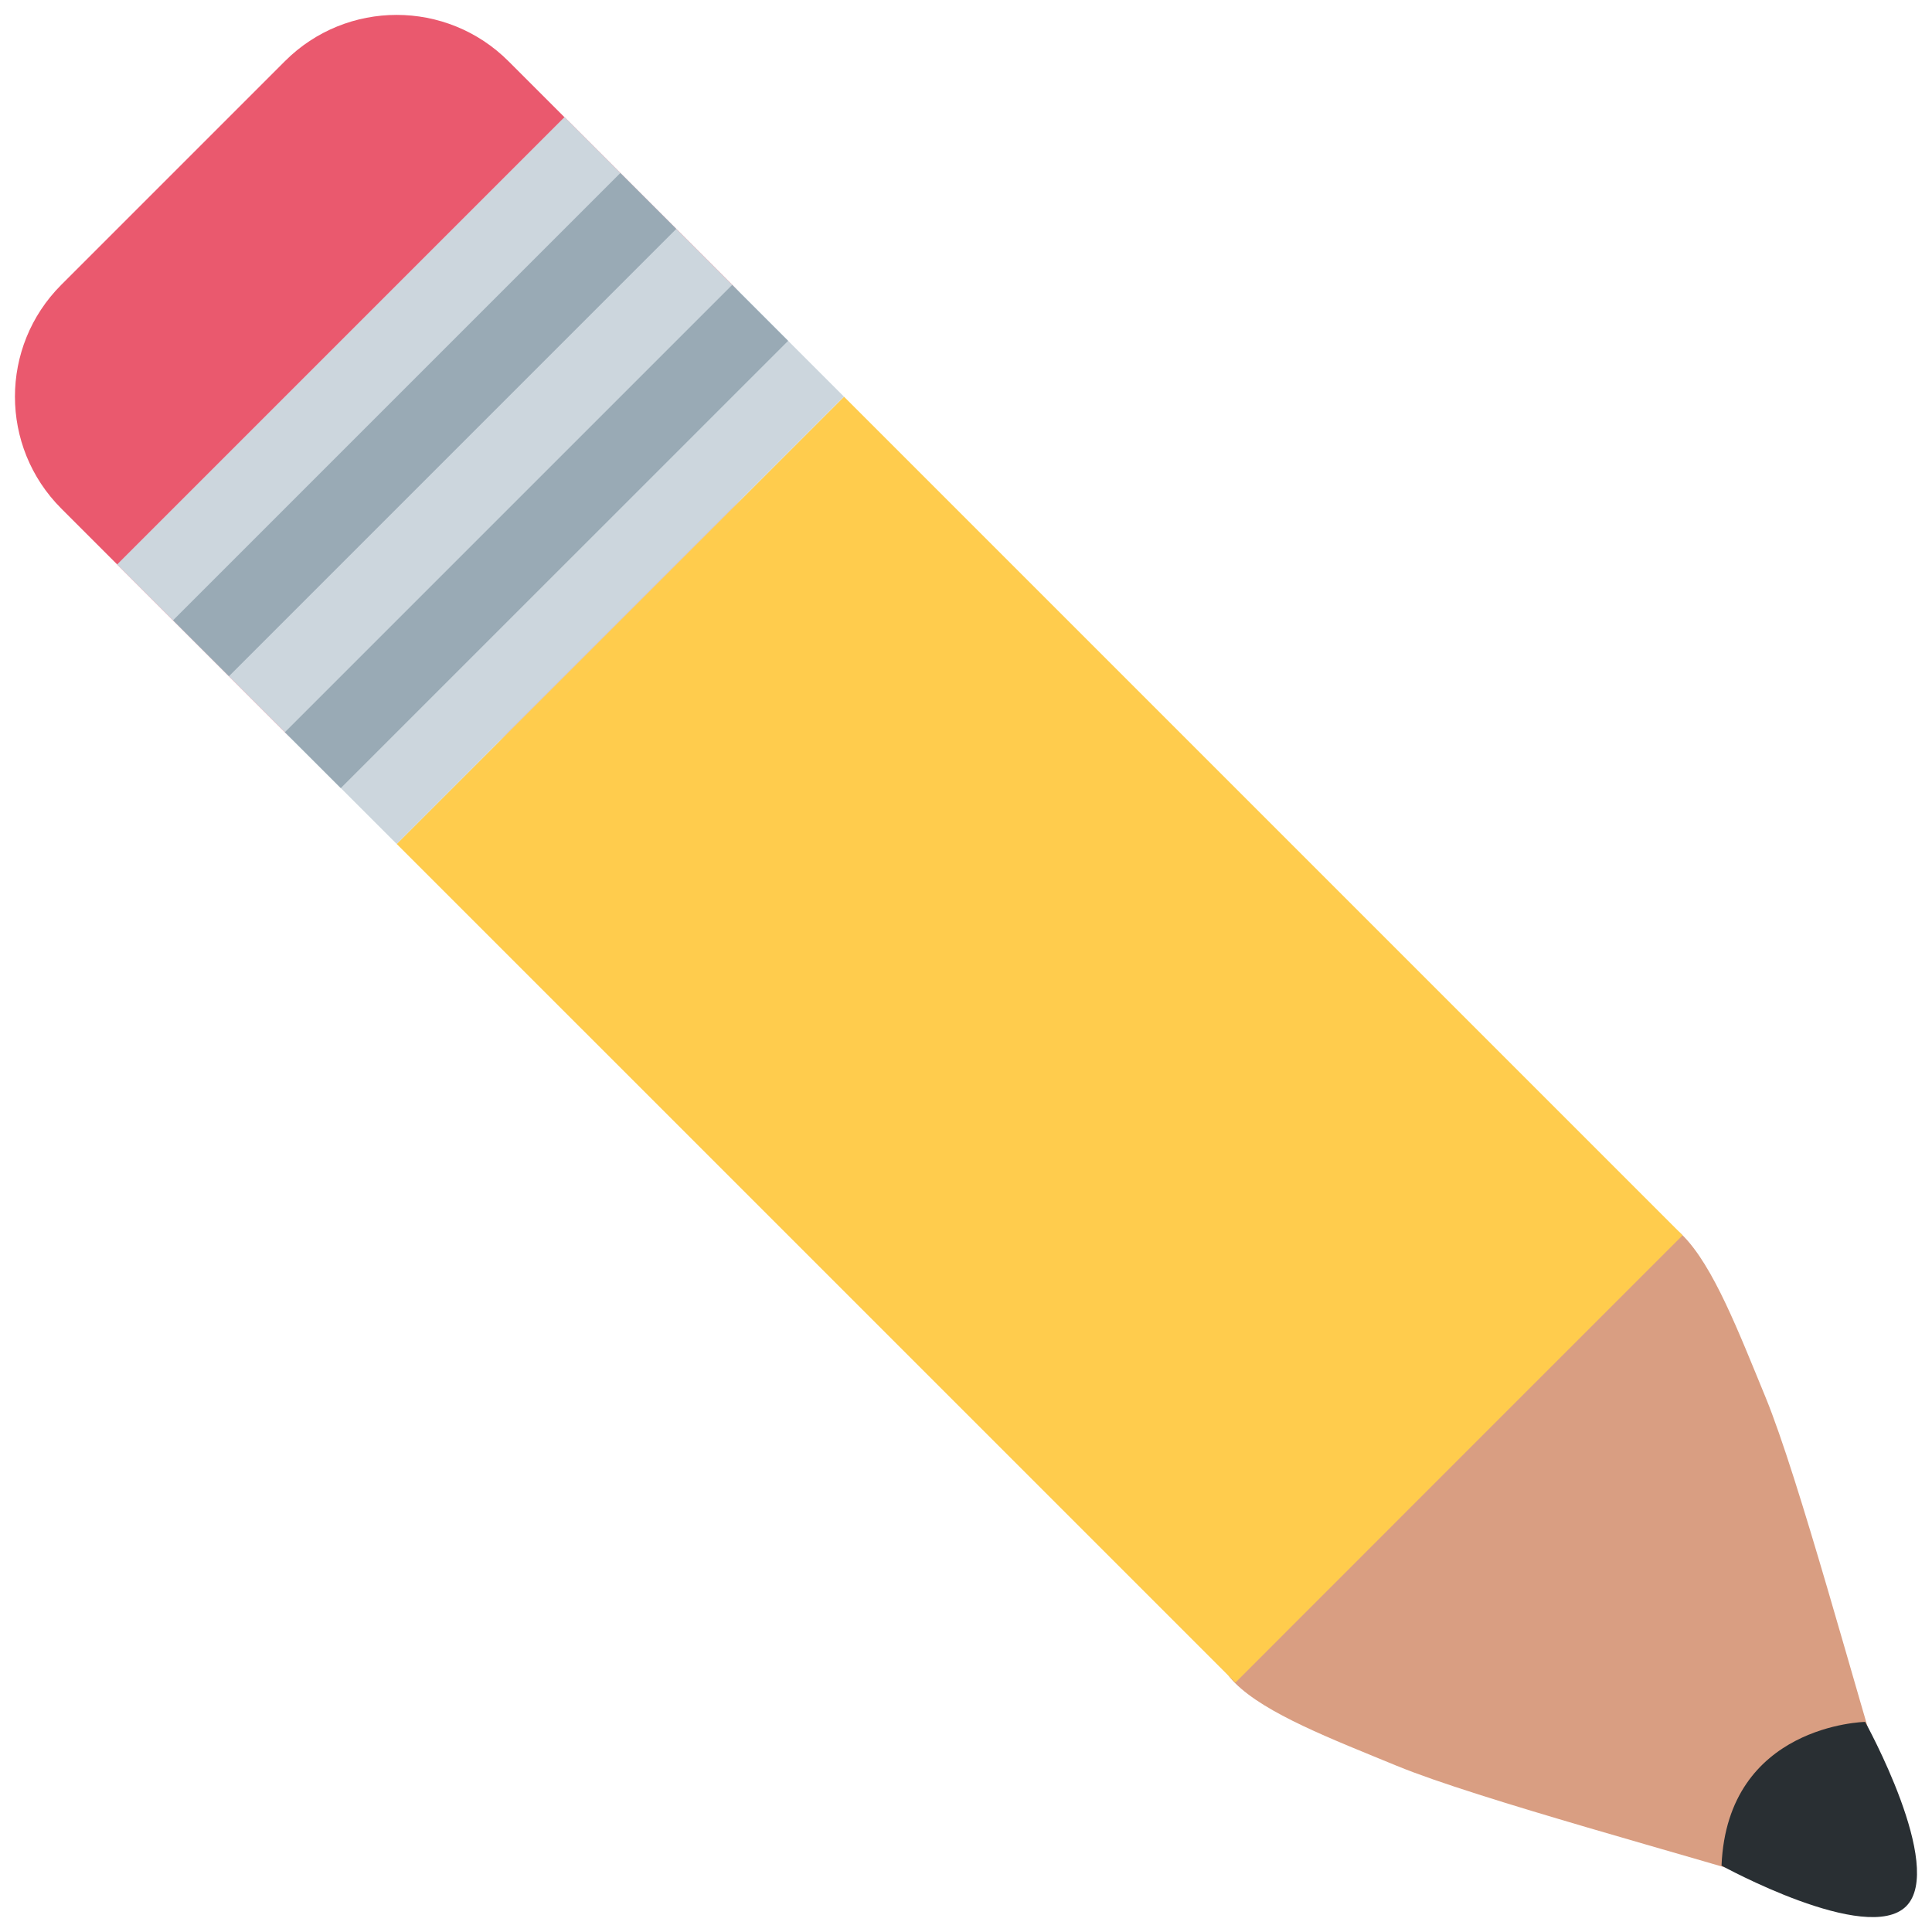
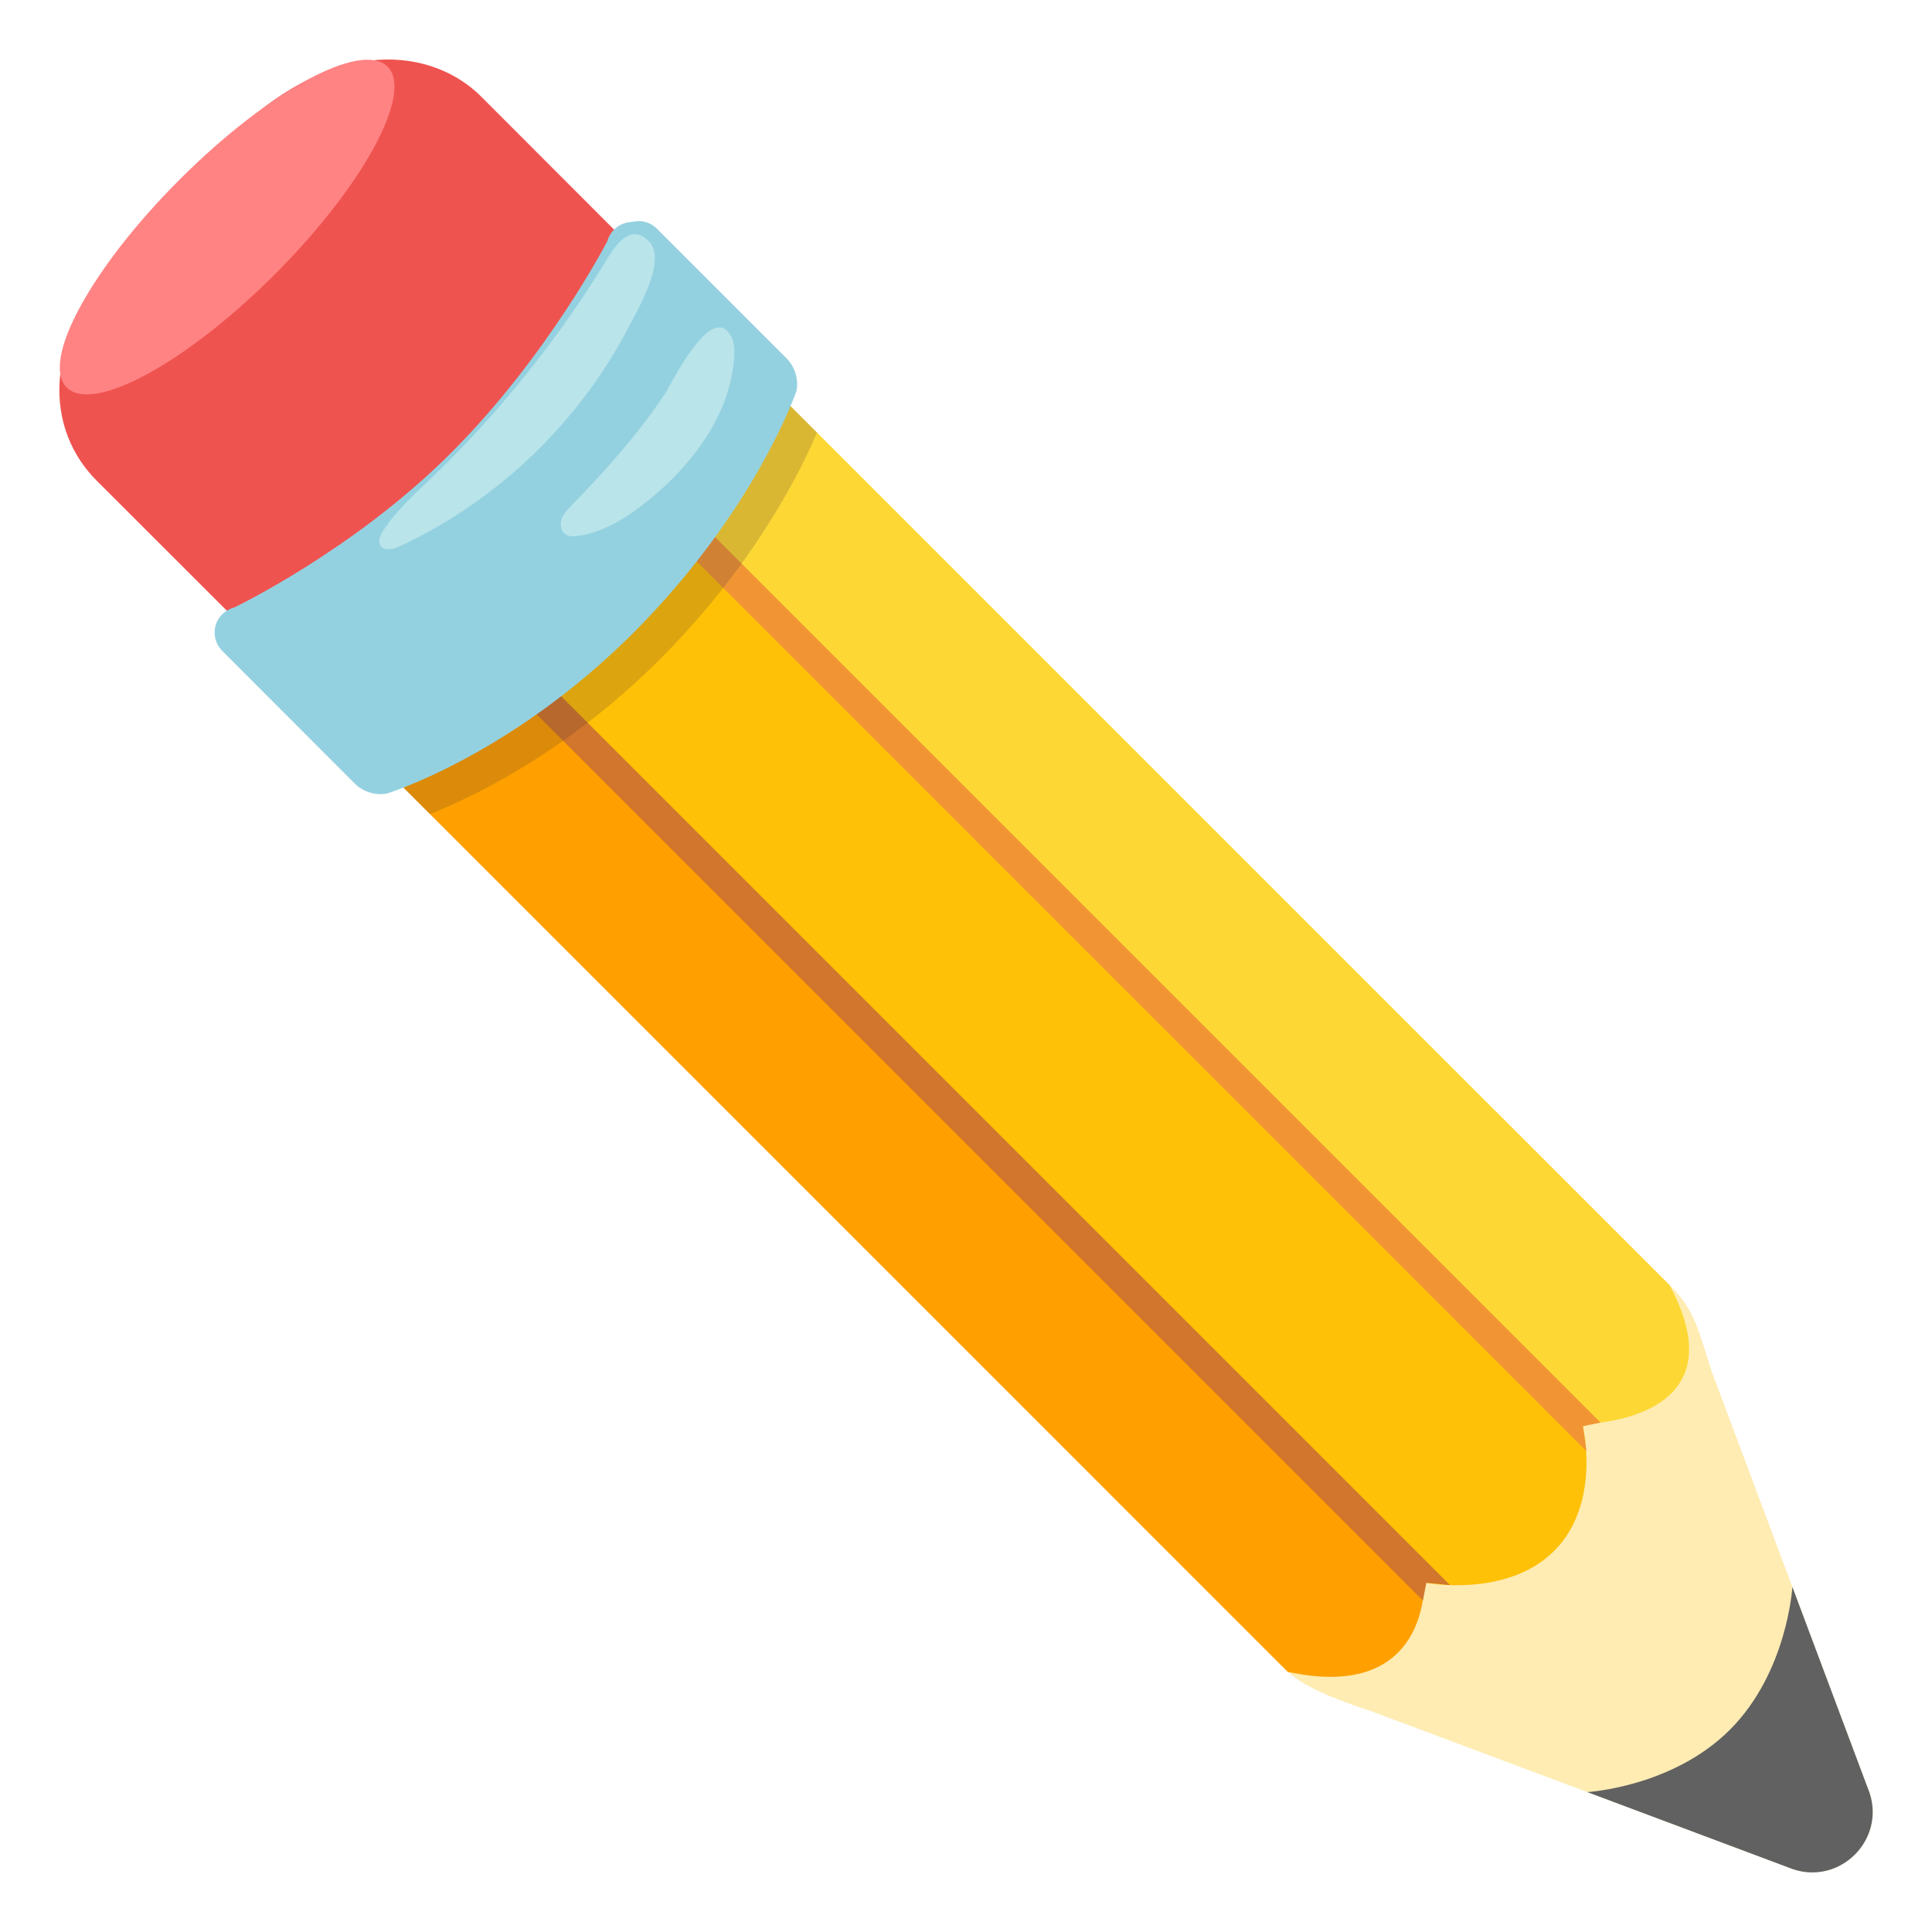
- <svg xmlns="http://www.w3.org/2000/svg" viewBox="0 0 36 36">
-   <path fill="#D99E82" d="M35.222 33.598c-.647-2.101-1.705-6.059-2.325-7.566-.501-1.216-.969-2.438-1.544-3.014-.575-.575-1.553-.53-2.143.058 0 0-2.469 1.675-3.354 2.783-1.108.882-2.785 3.357-2.785 3.357-.59.59-.635 1.567-.06 2.143.576.575 1.798 1.043 3.015 1.544 1.506.62 5.465 1.676 7.566 2.325.359.11 1.74-1.271 1.63-1.63z" />
-   <path fill="#EA596E" d="M13.643 5.308c1.151 1.151 1.151 3.016 0 4.167l-4.167 4.168c-1.151 1.15-3.018 1.15-4.167 0L1.141 9.475c-1.15-1.151-1.15-3.016 0-4.167l4.167-4.167c1.15-1.151 3.016-1.151 4.167 0l4.168 4.167z" />
-   <path fill="#FFCC4D" d="M31.353 23.018l-4.17 4.17-4.163 4.165L7.392 15.726l8.335-8.334 15.626 15.626z" />
-   <path fill="#292F33" d="M32.078 34.763s2.709 1.489 3.441.757c.732-.732-.765-3.435-.765-3.435s-2.566.048-2.676 2.678z" />
-   <path fill="#CCD6DD" d="M2.183 10.517l8.335-8.335 5.208 5.209-8.334 8.335z" />
-   <path fill="#99AAB5" d="M3.225 11.558l8.334-8.334 1.042 1.042L4.267 12.6zm2.083 2.086l8.335-8.335 1.042 1.042-8.335 8.334z" />
+ <svg xmlns="http://www.w3.org/2000/svg" version="1.1" id="Layer_1_copy" x="0px" y="0px" viewBox="0 0 128 128" style="enable-background:new 0 0 128 128;" xml:space="preserve">
+   <g>
+     <path style="fill:#FFECB3;" d="M123.87,118.8l-6.18-16.49l-4.25-11.35c-0.96-2.93-1.14-4.14-2.77-5.77L98.85,73.37L73.39,98.83   l11.83,11.83c0.97,0.97,2.83,1.8,5.76,2.76l11.35,4.25l16.49,6.18C121.93,124.86,124.88,121.91,123.87,118.8z" />
+     <g>
+       <path style="fill:none;" d="M85.65,106.83l-0.03-0.03L85.65,106.83z" />
+       <path style="fill:none;" d="M106.8,85.6l0.21,0.21c-0.07-0.07-0.12-0.16-0.19-0.23L106.8,85.6z" />
+     </g>
+     <path style="fill:#616161;" d="M118.82,123.85l-13.66-5.12c0,0,5.64-0.32,9.45-4.13c3.81-3.81,4.14-9.46,4.14-9.46l5.12,13.66   C124.88,121.91,121.93,124.86,118.82,123.85z" />
+     <path style="fill:#EF5350;" d="M43.18,17.71L37.77,37l-20.04,6.16L6.41,31.85c-3.12-3.12-4.6-9.34,3.67-17.61l4.99-4.99   c7.15-7.15,13.68-5.98,16.8-2.86L43.18,17.71z" />
+     <path style="fill:#FFC107;" d="M34.27,44.64l10.37-10.37l60.23,60.23c0,0,1.23,5.12-1.9,8.25s-8.47,2.12-8.47,2.12L34.27,44.64z" />
+     <path style="fill:#FFA000;" d="M26.73,52.18l58.58,58.58c9.46,2.06,9.05-6.03,9.05-6.03L34.27,44.64L26.73,52.18z" />
+     <path style="fill:#FDD835;" d="M44.65,34.26l60.09,60.09c0,0,10.82,0,5.87-9.21L52.19,26.72L44.65,34.26z" />
+     <g>
+       <polygon style="fill:#D1762C;" points="94.27,106.04 33.66,45.43 35.07,44.02 96.07,105.02 94.5,104.86   " />
+     </g>
+     <g>
+       <polygon style="fill:#F19534;" points="105.11,96.15 40.15,31.19 41.57,29.78 106.04,94.25 104.87,94.49   " />
+     </g>
+     <path style="opacity:0.2;fill:#4E342E;" d="M52.19,26.72c0,0-5.47,8.09-10,12.67c-8.67,8.74-15.46,12.79-15.46,12.79l1.75,1.75   c2.49-0.97,8.86-3.88,15.22-10.23c6.4-6.4,9.42-12.65,10.43-15.04L52.19,26.72z" />
+     <path style="fill:#94D1E0;" d="M23.49,51.9c0.56,0.56,1.35,0.81,2.13,0.68c0,0,8.19-2.5,16.33-10.64s10.83-16.07,10.83-16.07   c0.13-0.78-0.12-1.58-0.68-2.14l-8.58-8.58c-0.36-0.36-0.86-0.55-1.36-0.49c-0.17,0.02-0.34,0.04-0.52,0.07   c-0.68,0.1-1.22,0.6-1.41,1.26c0,0-3.92,7.6-10.38,14.05S15.51,40.25,15.51,40.25c-0.66,0.18-1.17,0.71-1.27,1.39   c0,0.01,0,0.01,0,0.02c-0.08,0.54,0.1,1.08,0.48,1.46L23.49,51.9z" />
+     <ellipse transform="matrix(0.7071 -0.7071 0.7071 0.7071 -6.2293 15.0504)" style="fill:#FF8383;" cx="15.05" cy="15.04" rx="15.03" ry="4.45" />
+     <path style="fill:#B9E4EA;" d="M41.61,21.74c-3.29,6.3-8.7,11.47-15.14,14.46c-0.42,0.19-1.01,0.33-1.26-0.05   c-0.19-0.3-0.02-0.68,0.17-0.98c0.84-1.3,2-2.35,3.12-3.42c2.92-2.8,5.6-5.84,8.01-9.08c1.23-1.65,2.38-3.35,3.46-5.1   c0.6-0.96,1.67-2.99,3.04-1.56C44.2,17.24,42.24,20.53,41.61,21.74z" />
+     <path style="fill:#B9E4EA;" d="M37.88,33.47c-0.26,0.27-0.53,0.54-0.66,0.89s-0.08,0.8,0.22,1.02c0.25,0.19,0.59,0.17,0.9,0.12   c1.73-0.27,3.26-1.25,4.61-2.35c2.95-2.39,5.45-5.71,5.69-9.5c0.03-0.45,0.02-0.92-0.18-1.32c-1.27-2.51-3.96,3.1-4.49,3.89   C42.2,28.85,40.09,31.21,37.88,33.47z" />
+   </g>
</svg>
